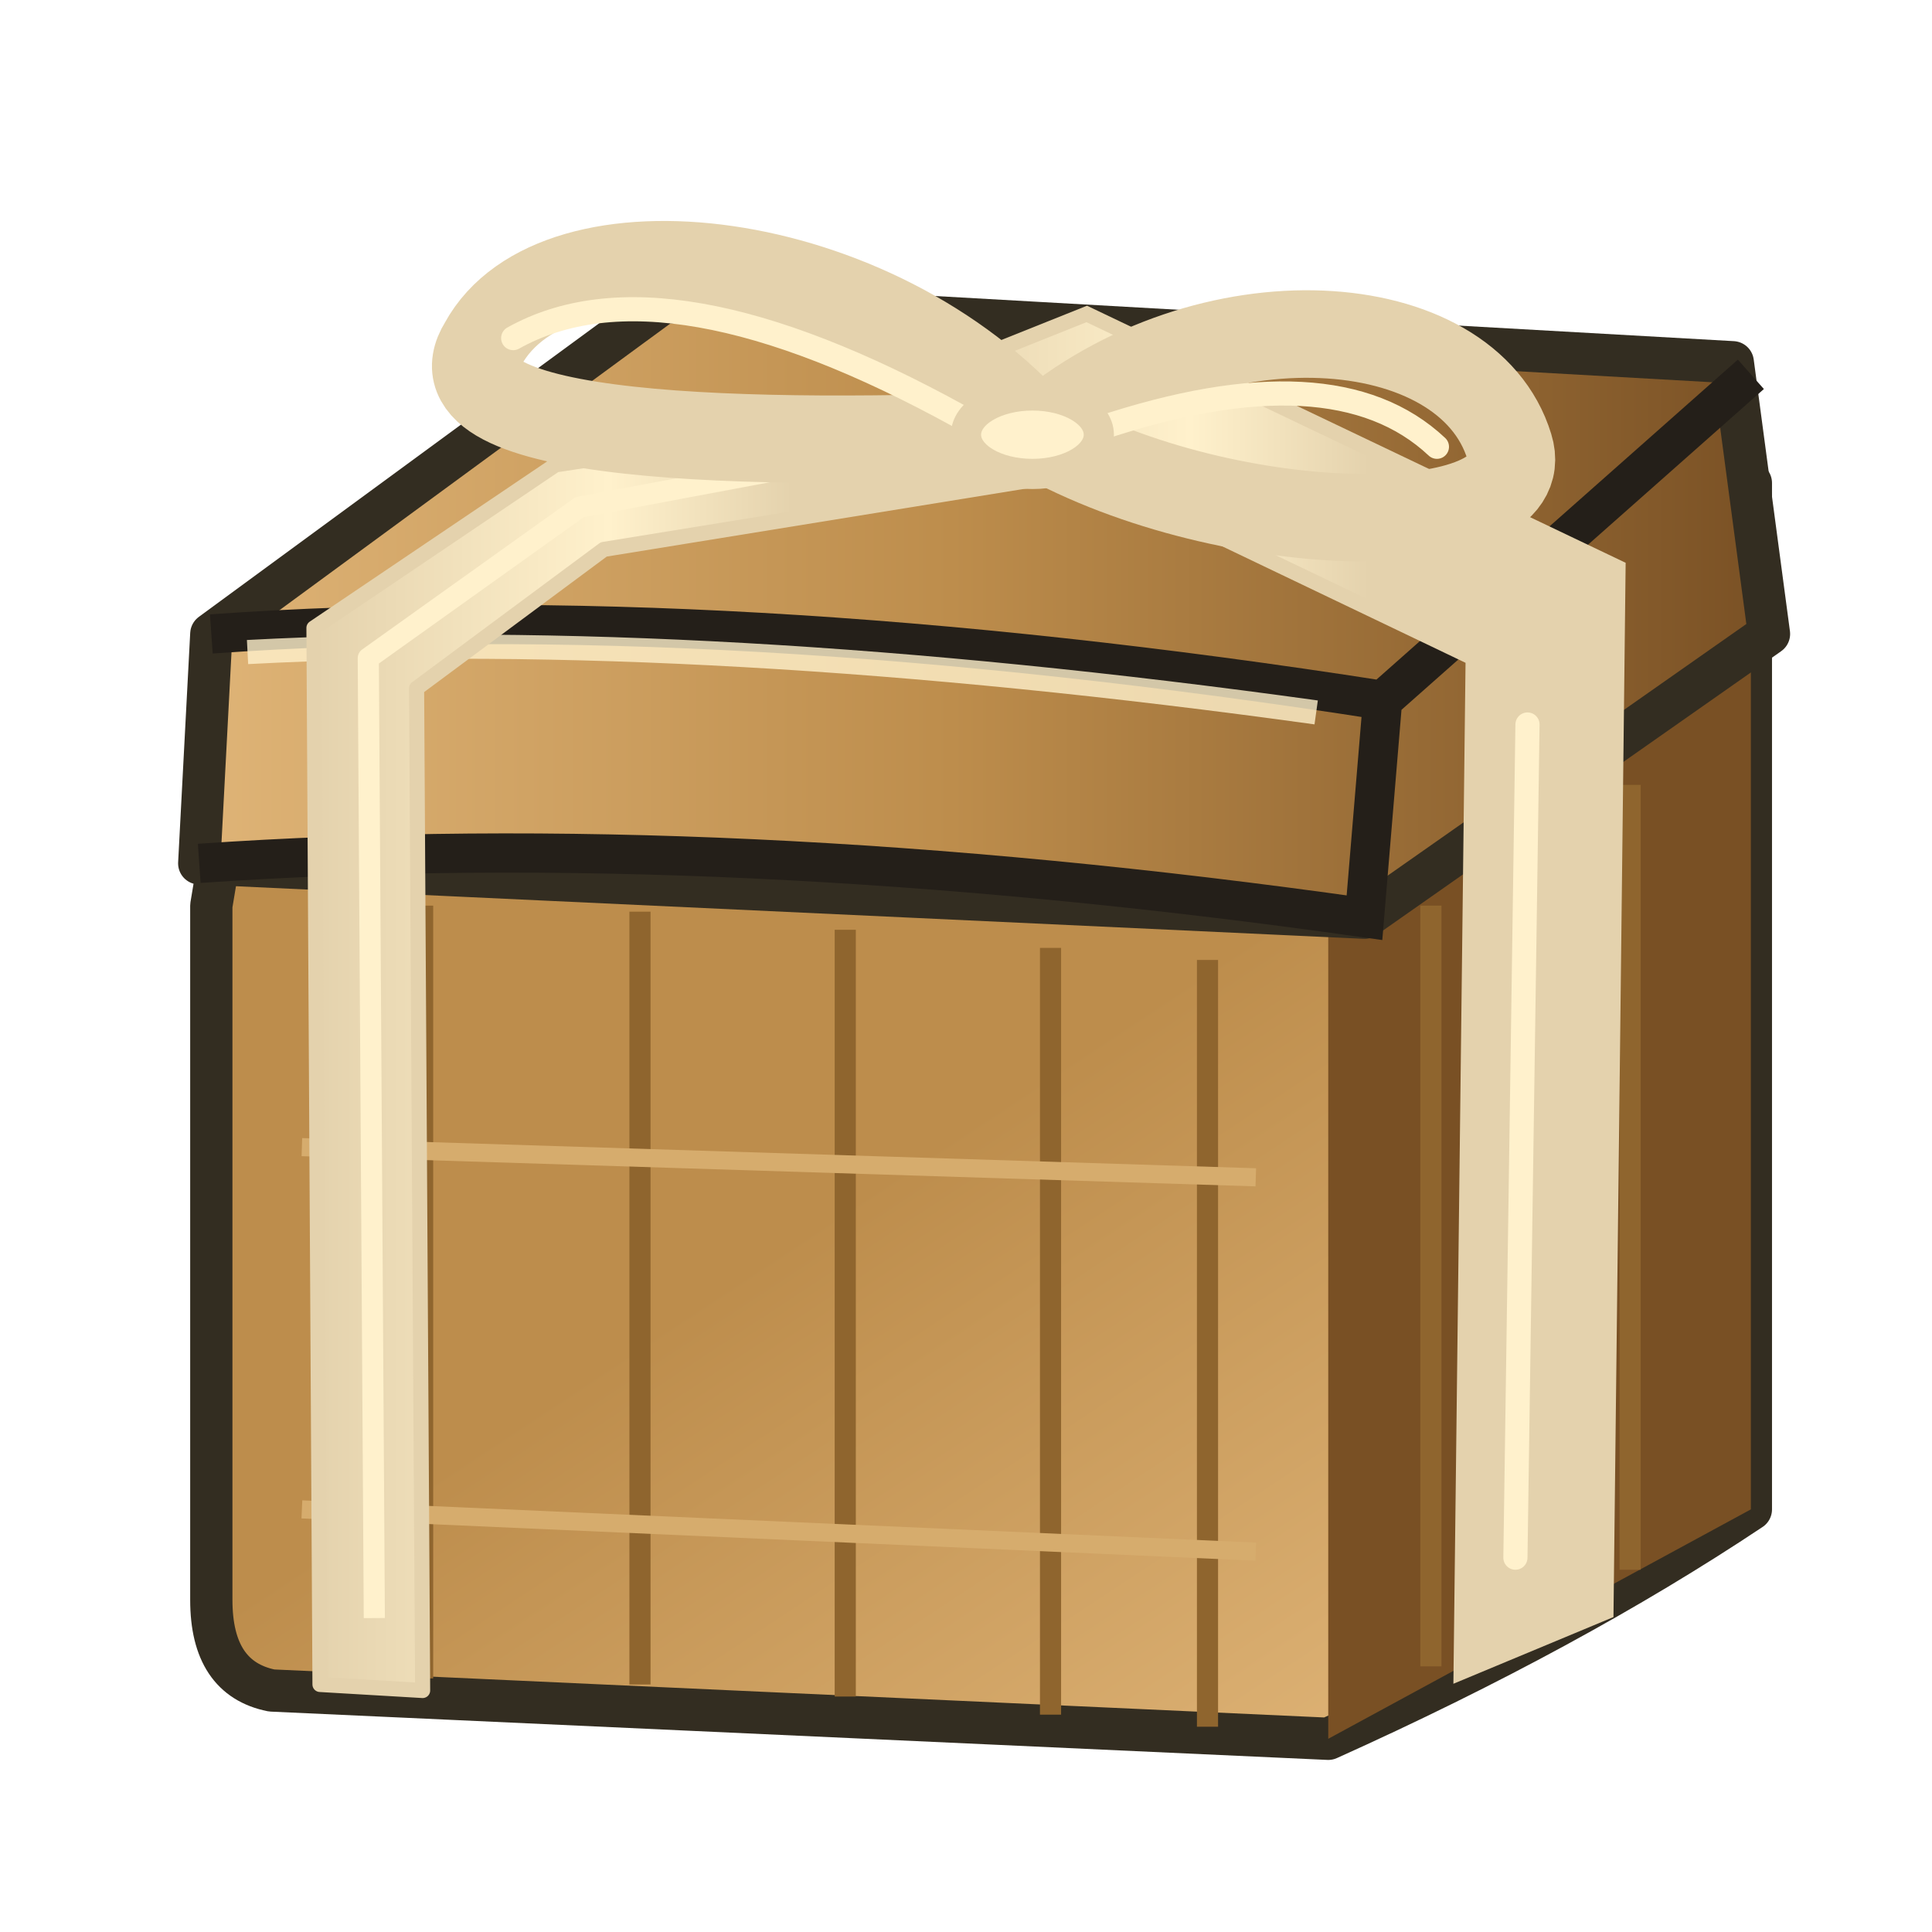
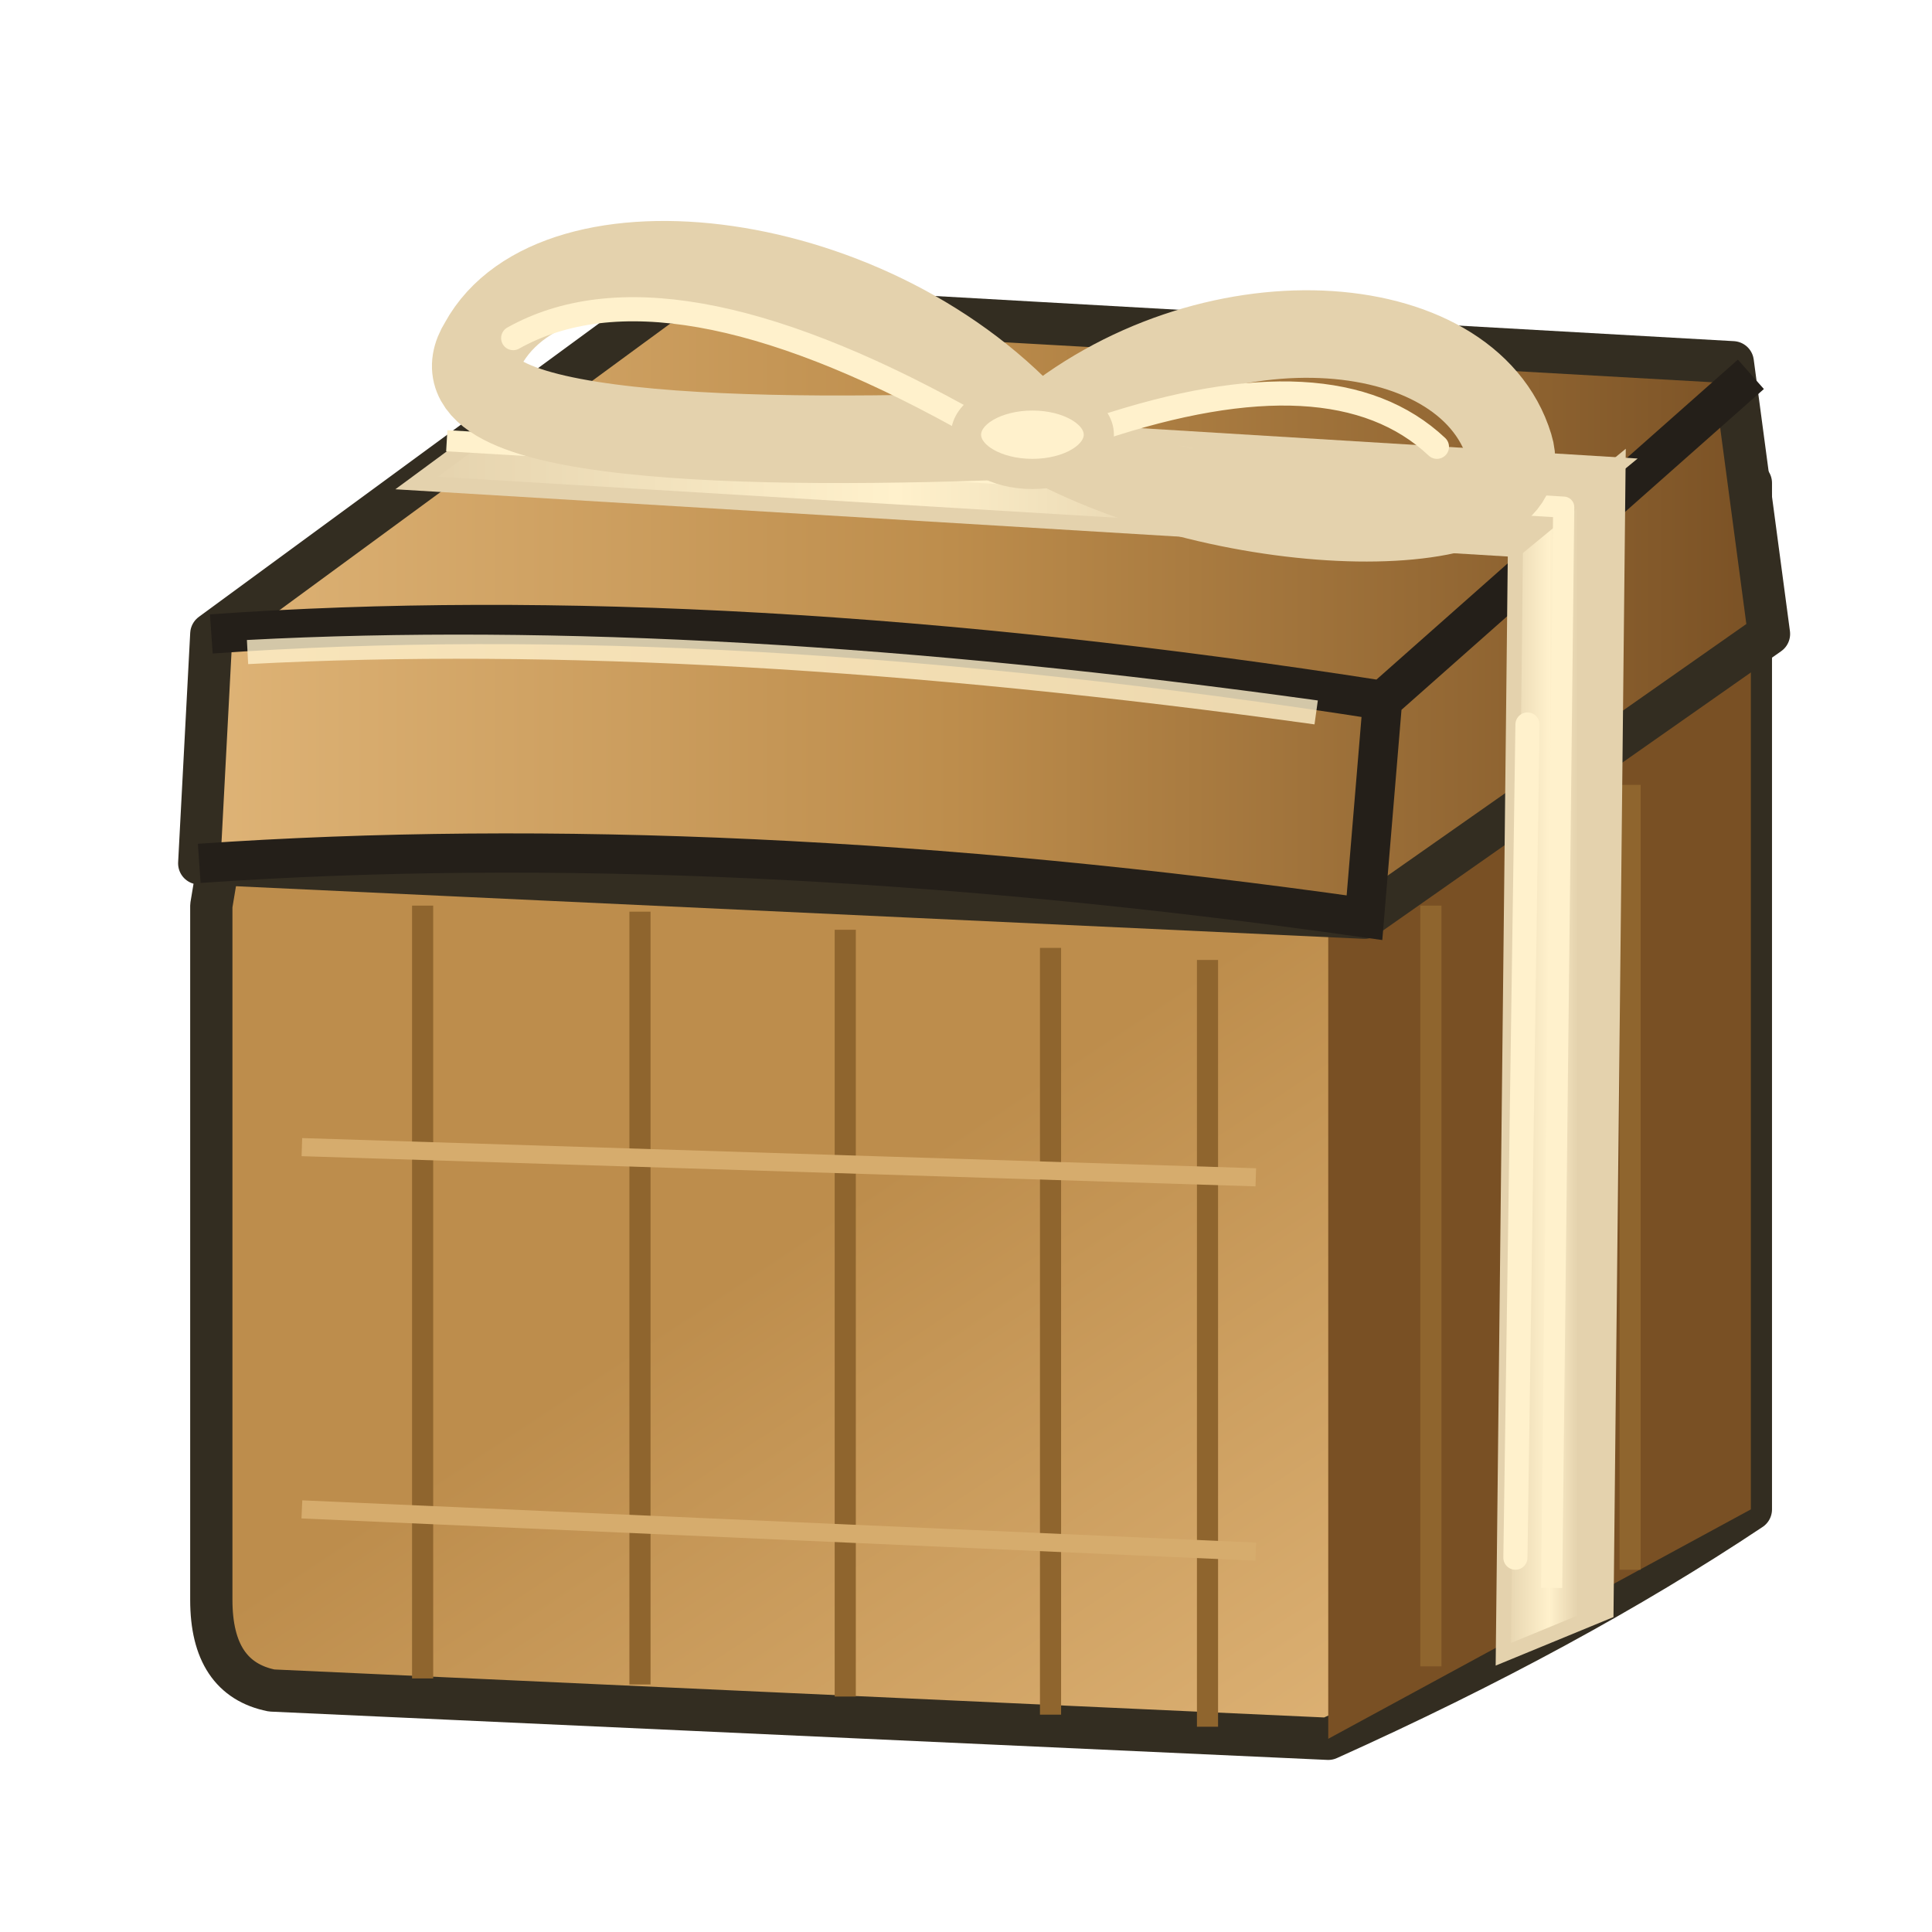
<svg xmlns="http://www.w3.org/2000/svg" viewBox="0 0 32 32">
  <defs>
    <linearGradient id="face" x1="0" y1="0" x2=".8" y2="1">
      <stop stop-color="#bd8d4c" />
      <stop offset=".55" stop-color="#bd8d4c" />
      <stop offset="1" stop-color="#dfb477" />
    </linearGradient>
    <linearGradient id="lid">
      <stop stop-color="#dfb477" />
      <stop offset=".48" stop-color="#bd8d4c" />
      <stop offset="1" stop-color="#795024" />
    </linearGradient>
    <linearGradient id="cord">
      <stop stop-color="#e4d2ad" />
      <stop offset=".4" stop-color="#fff1cc" />
      <stop offset=".65" stop-color="#e4d2ad" />
      <stop offset="1" stop-color="#e4d2ad" />
    </linearGradient>
  </defs>
  <path d="M4 12L22 13 29 8V25Q26 27 22 28.8L4.5 28Q3.5 27.8 3.5 26.5V15Z" fill="url(#face)" stroke="#332d21" stroke-width=".7" stroke-linejoin="round" />
  <path d="M22 13L29 8V25L22 28.8Z" fill="#795024" />
  <path d="M3.5 10.5L11 5 28.7 6 29.3 10.5 22.6 15.2 3.3 14.3Z" fill="url(#lid)" stroke="#332d21" stroke-width=".7" stroke-linejoin="round" />
  <path d="M3.5 10.5Q12 9.9 22.9 11.6L29 6.2M22.9 11.6L22.6 15.2Q12 13.7 3.3 14.3" fill="none" stroke="#241f19" stroke-width=".65" />
  <path d="M4.1 10.8Q11.7 10.4 21.8 11.8" fill="none" stroke="#fff1cc" stroke-width=".4" opacity=".8" />
  <path d="M7 15V27.8M10.6 15.1V27.9M14 15.4V28.1M17.4 15.7V28.4M20 15.9V28.6M23.7 15V27.6M27 13V26" fill="none" stroke="#8f652e" stroke-width=".35" />
  <path d="M5 19L20.8 19.5M5 25L20.8 25.7" fill="none" stroke="#d6ac6d" stroke-width=".3" />
-   <g>
-     <path d="M17.1 6.5L9.2 7.7 5.2 10.4 5.3 27.9 7 28 6.9 11.4 10 9.1 17.4 7.9Z" fill="url(#cord)" stroke="#e4d2ad" stroke-width=".25" stroke-linejoin="round" />
-     <path d="M16 7.2L9.6 8.4 6.1 10.9 6.2 26.8" fill="none" stroke="#fff1cc" stroke-width=".35" stroke-linejoin="round" />
+   <g id="single-x-wrap">
+     <path d="M8.8 6.6L26.8 7.7 25.1 9.1 6.9 8Z" fill="url(#cord)" stroke="#e4d2ad" stroke-width=".25" />
+     <path d="M25.1 9.1L26.8 7.7 26.6 26.7 24.9 27.4Z" fill="url(#cord)" stroke="#e4d2ad" stroke-width=".25" />
+     <path d="M7.4 7.3L25.9 8.4 25.7 26.3" fill="none" stroke="#fff1cc" stroke-width=".35" stroke-linejoin="round" />
  </g>
-   <path d="M15 6.4L24.4 10.9 24.2 27.7 26.6 26.7 26.8 9.4 18 5.2Z" fill="url(#cord)" stroke="#e4d2ad" stroke-width=".25" />
  <path d="M17.2 7.2C14.5 4.1 9.2 3.5 8 5.7 7 7.3 12.4 7.4 17.2 7.2C20 4.8 24.3 5.1 25 7.4 25.5 9 20.4 9 17.2 7.2Z" fill="none" stroke="#e4d2ad" stroke-width="1.45" stroke-linecap="round" stroke-linejoin="round" />
  <path d="M8.5 5.6Q11 4.2 15.9 6.9M18.2 7.1Q22.1 5.8 23.8 7.4M25.3 12L25.1 25.8" fill="none" stroke="#fff1cc" stroke-width=".4" stroke-linecap="round" />
  <ellipse cx="17.1" cy="7.2" rx="1.1" ry=".65" fill="#fff1cc" stroke="#e4d2ad" stroke-width=".5" />
</svg>
